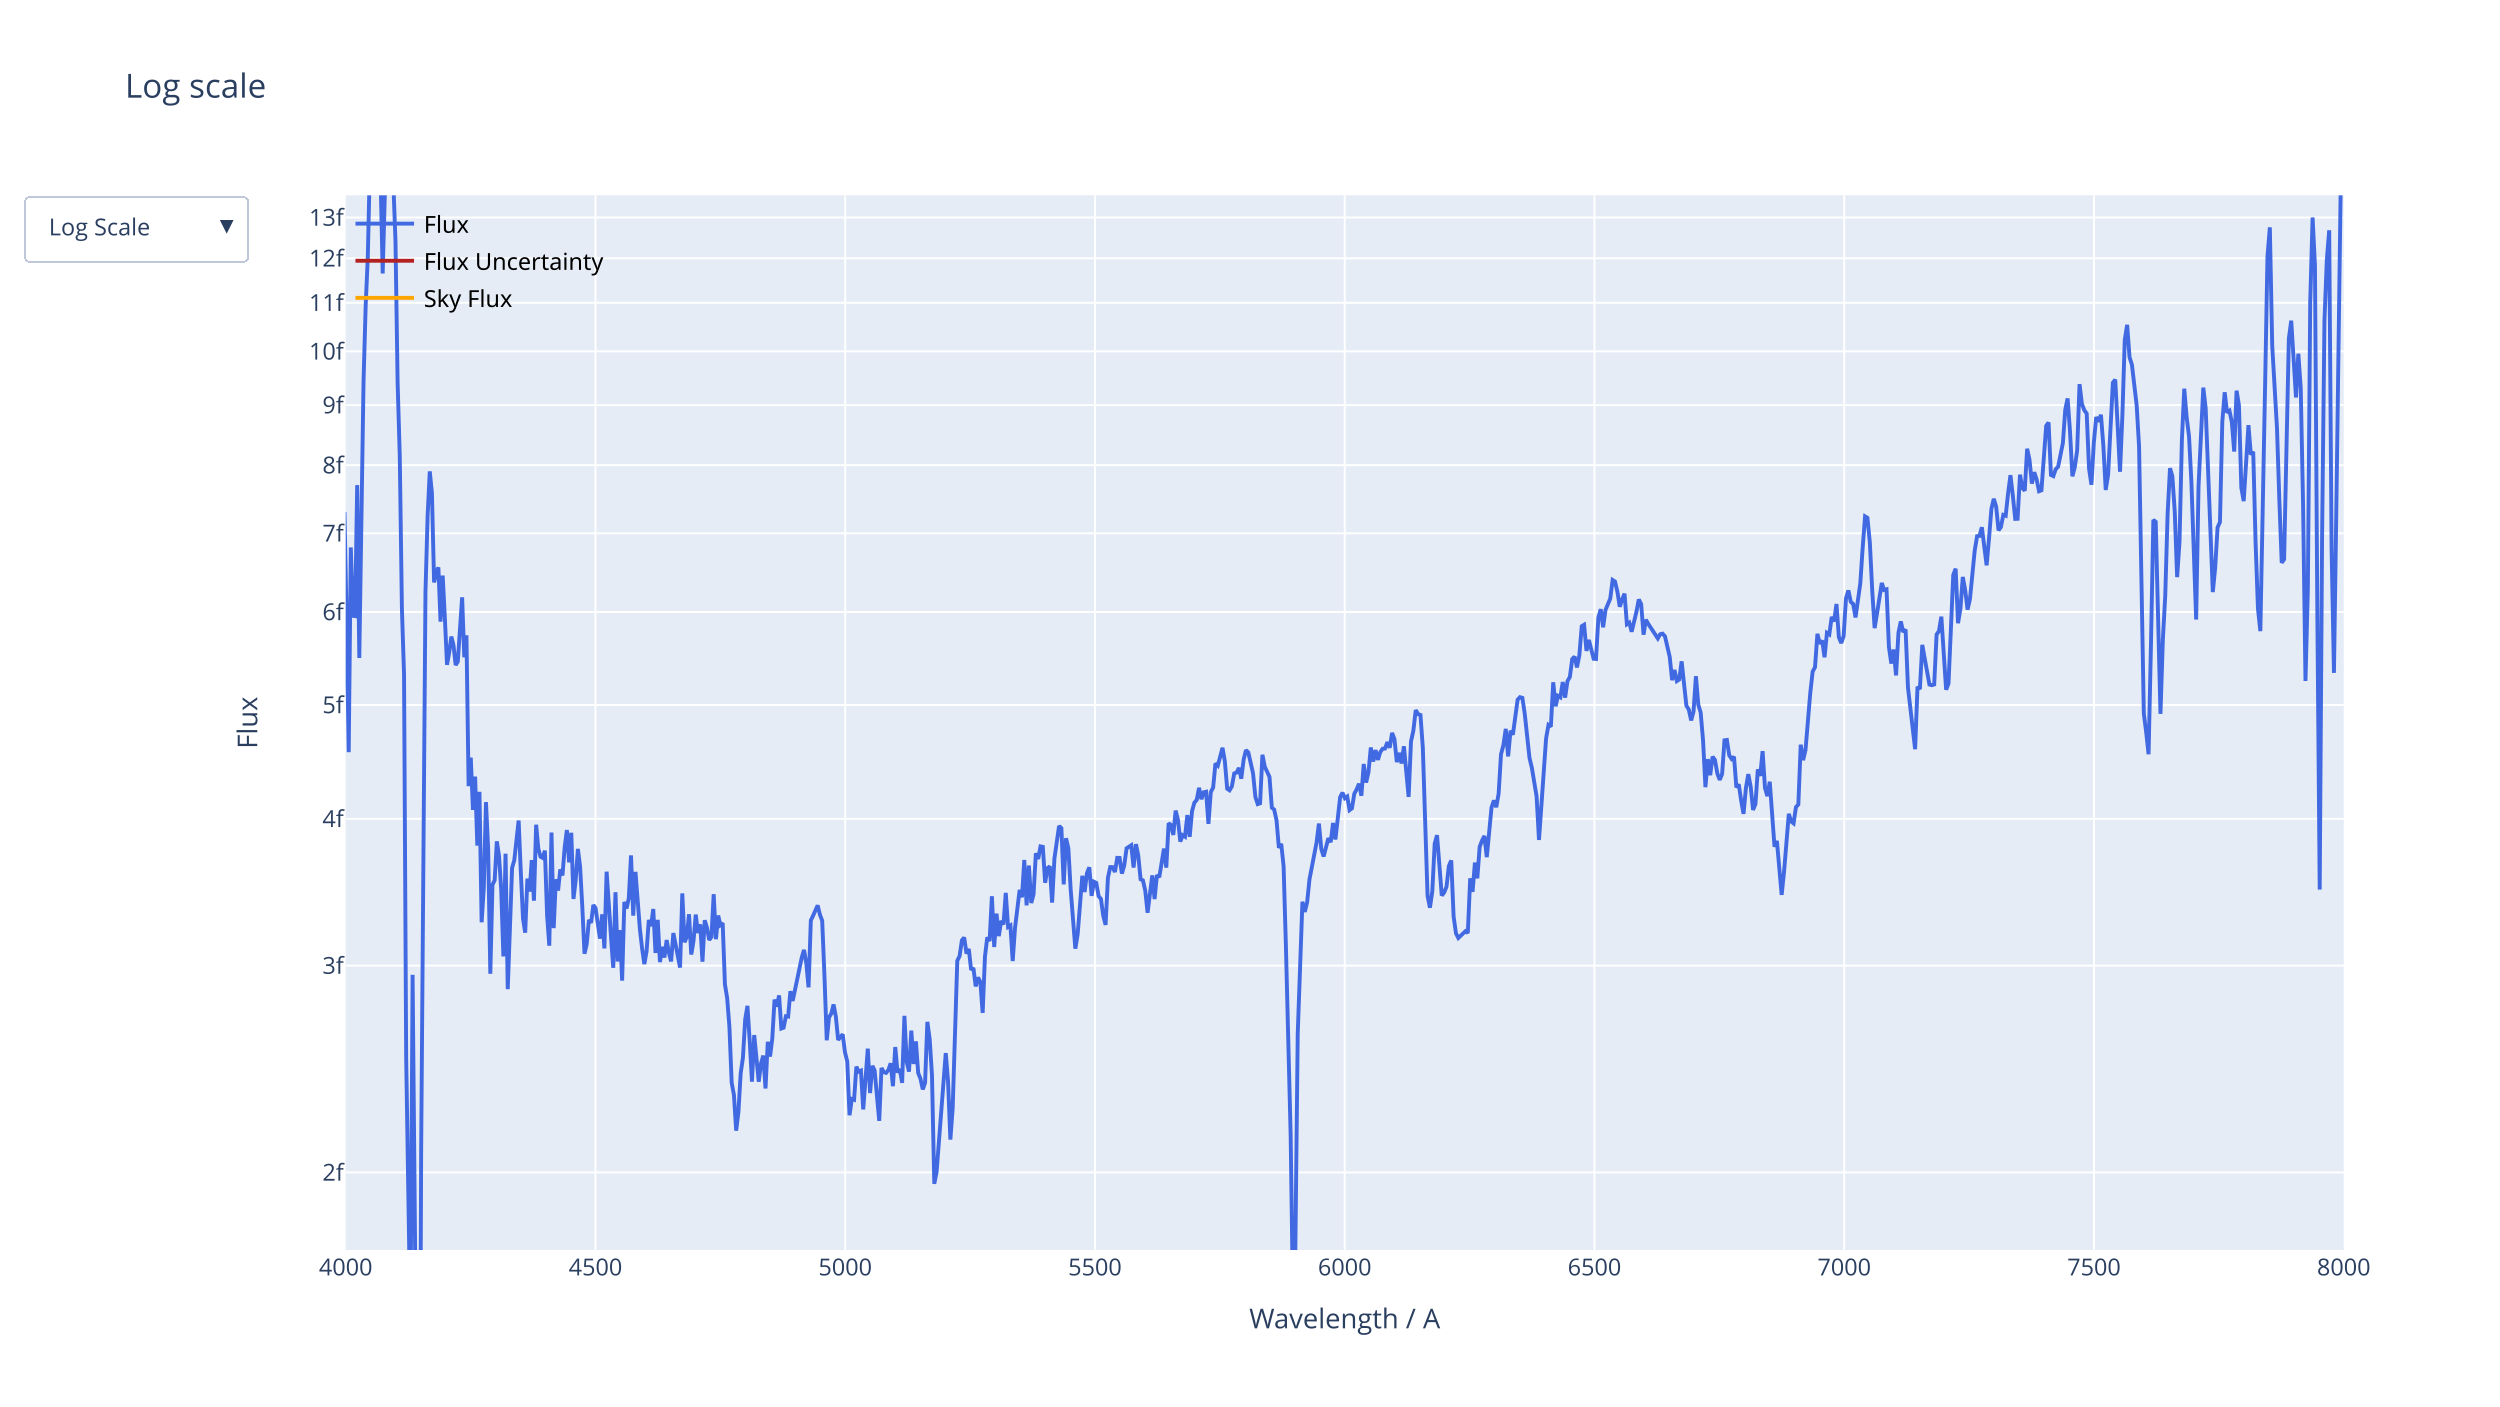
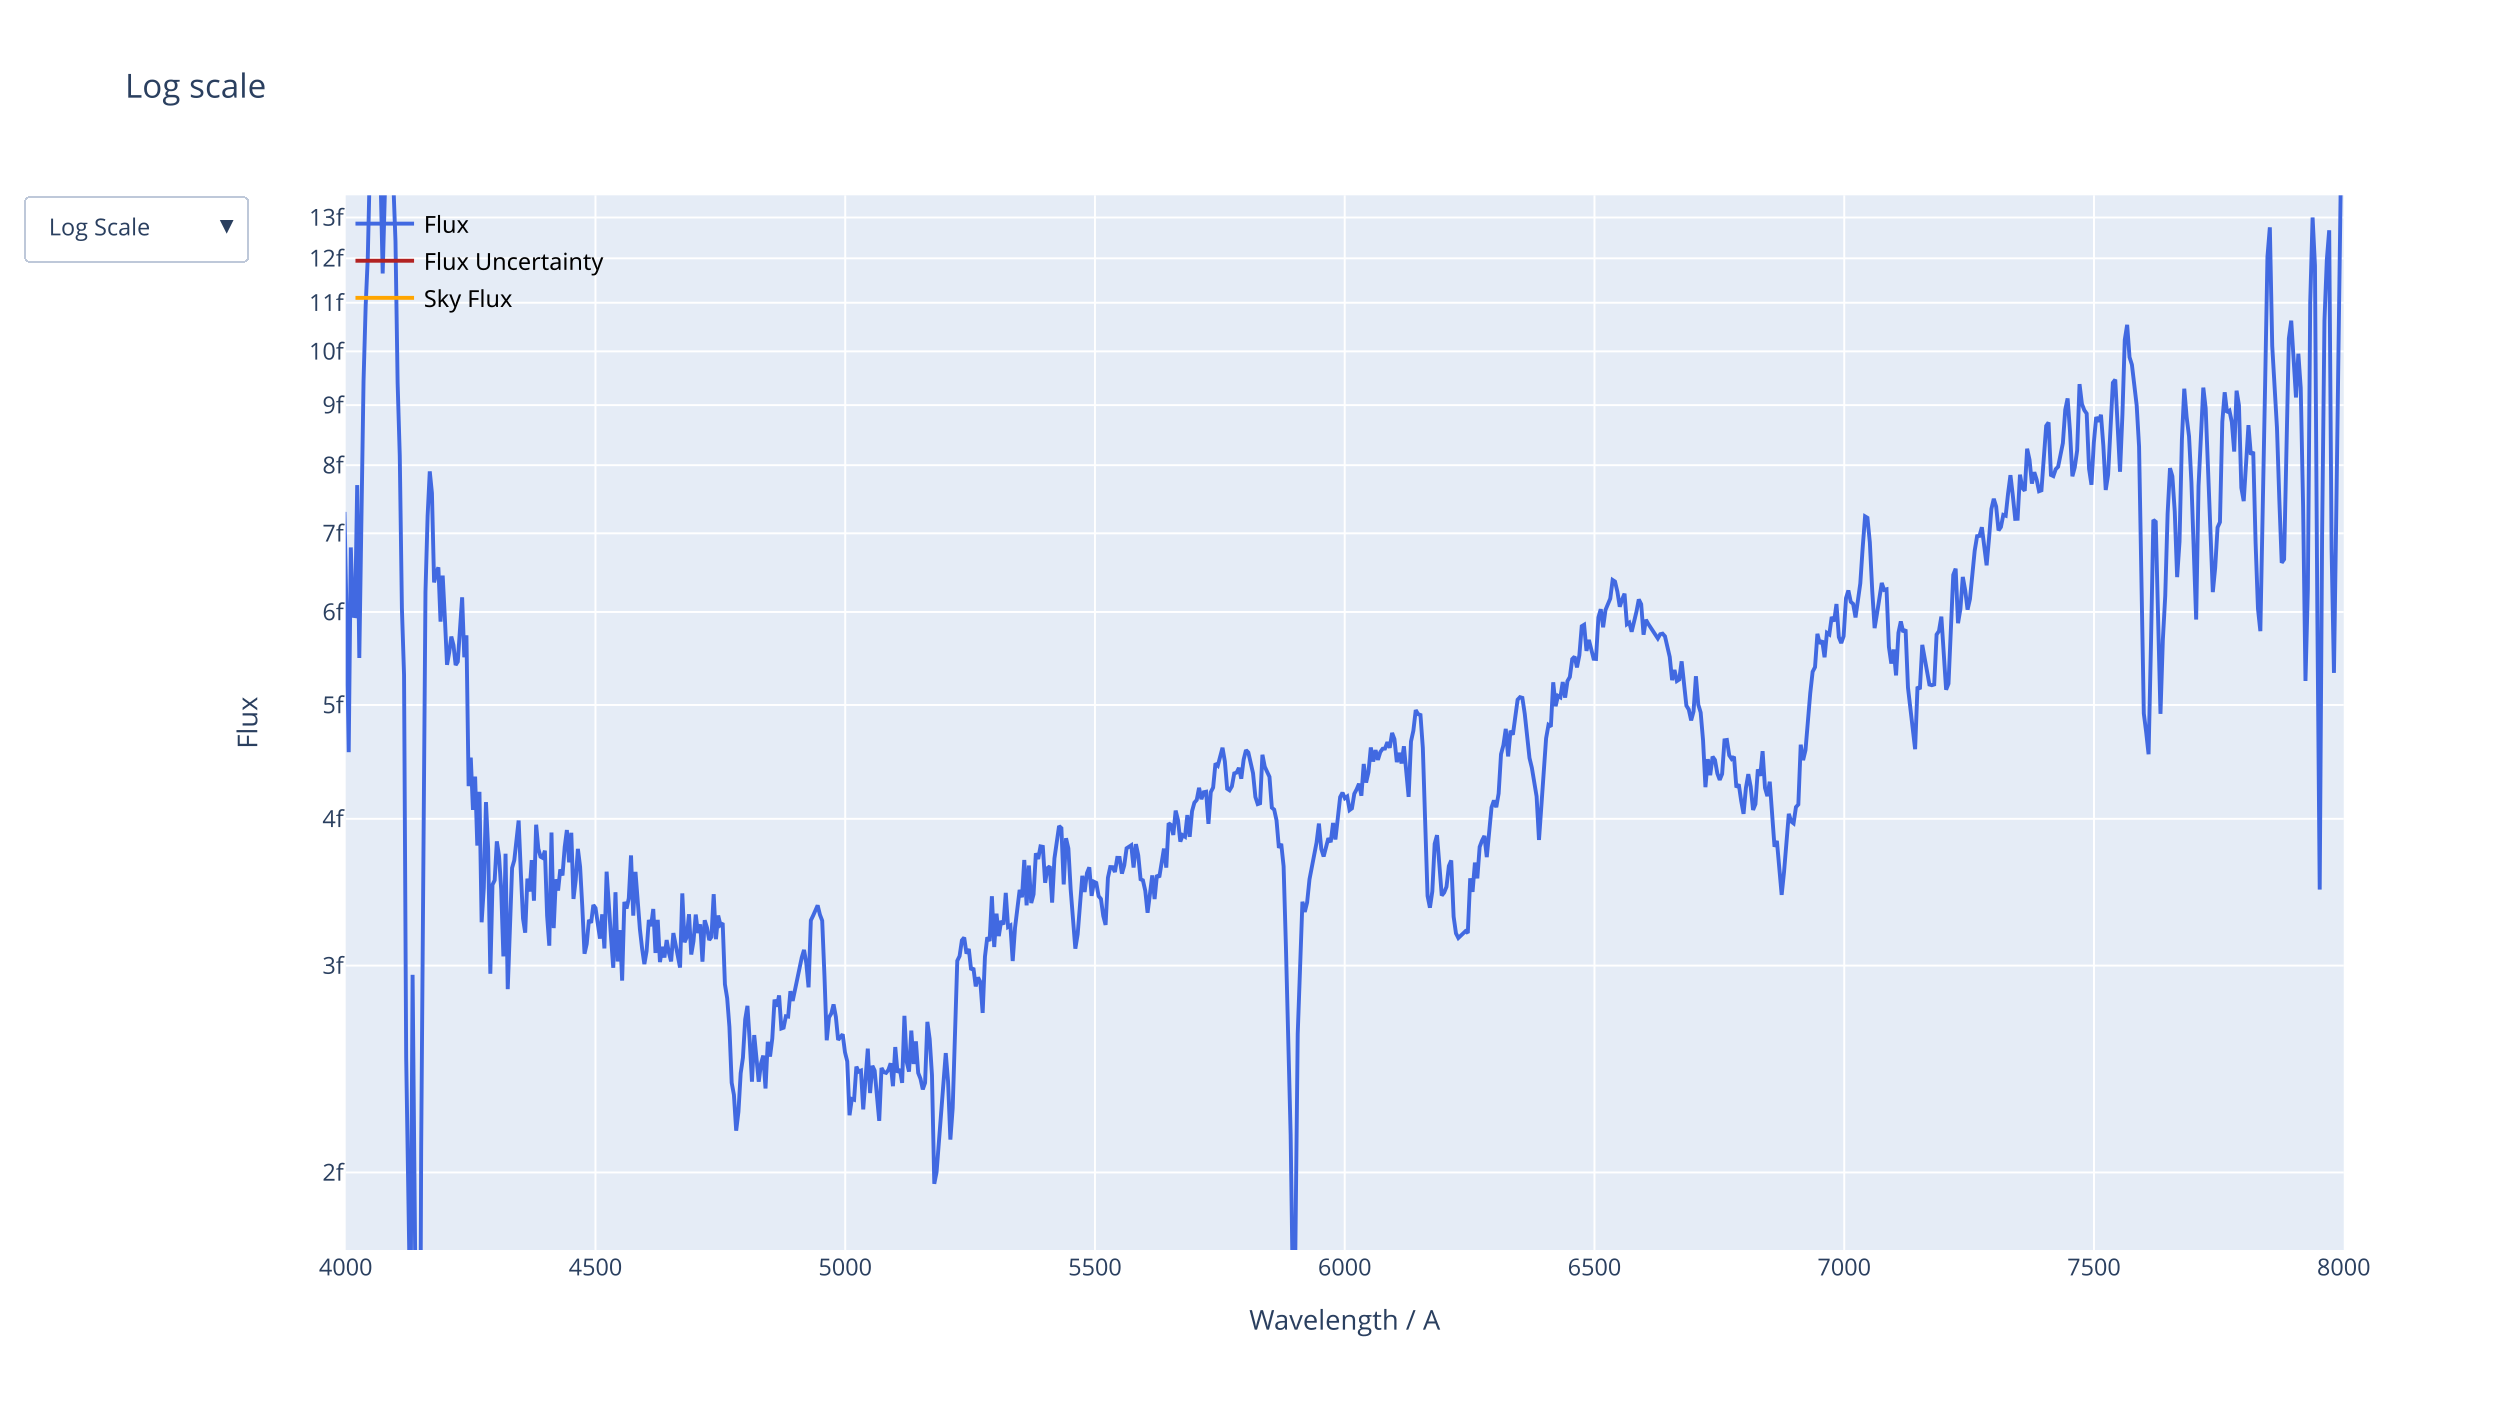
<svg xmlns="http://www.w3.org/2000/svg" class="main-svg" width="1280" height="720" style="" viewBox="0 0 1280 720">
  <rect x="0" y="0" width="1280" height="720" style="fill: rgb(255, 255, 255); fill-opacity: 1;" />
-   <defs id="defs-33ed5e">
+   <defs id="defs-11455e">
    <g class="clips">
-       <clipPath id="clip33ed5exyplot" class="plotclip">
+       <clipPath id="clip11455exyplot" class="plotclip">
        <rect width="1023" height="540" />
      </clipPath>
-       <clipPath class="axesclip" id="clip33ed5ex">
+       <clipPath class="axesclip" id="clip11455ex">
        <rect x="177" y="0" width="1023" height="720" />
      </clipPath>
-       <clipPath class="axesclip" id="clip33ed5ey">
+       <clipPath class="axesclip" id="clip11455ey">
        <rect x="0" y="100" width="1280" height="540" />
      </clipPath>
-       <clipPath class="axesclip" id="clip33ed5exy">
+       <clipPath class="axesclip" id="clip11455exy">
        <rect x="177" y="100" width="1023" height="540" />
      </clipPath>
    </g>
    <g class="gradients" />
  </defs>
  <g class="bglayer">
    <rect class="bg" x="177" y="100" width="1023" height="540" style="fill: rgb(229, 236, 246); fill-opacity: 1; stroke-width: 0;" />
  </g>
  <g class="layer-below">
    <g class="imagelayer" />
    <g class="shapelayer" />
  </g>
  <g class="cartesianlayer">
    <g class="subplot xy">
      <g class="layer-subplot">
        <g class="shapelayer" />
        <g class="imagelayer" />
      </g>
      <g class="gridlayer">
        <g class="x">
          <path class="xgrid crisp" transform="translate(304.88,0)" d="M0,100v540" style="stroke: rgb(255, 255, 255); stroke-opacity: 1; stroke-width: 1px;" />
          <path class="xgrid crisp" transform="translate(432.75,0)" d="M0,100v540" style="stroke: rgb(255, 255, 255); stroke-opacity: 1; stroke-width: 1px;" />
          <path class="xgrid crisp" transform="translate(560.62,0)" d="M0,100v540" style="stroke: rgb(255, 255, 255); stroke-opacity: 1; stroke-width: 1px;" />
          <path class="xgrid crisp" transform="translate(688.5,0)" d="M0,100v540" style="stroke: rgb(255, 255, 255); stroke-opacity: 1; stroke-width: 1px;" />
          <path class="xgrid crisp" transform="translate(816.37,0)" d="M0,100v540" style="stroke: rgb(255, 255, 255); stroke-opacity: 1; stroke-width: 1px;" />
          <path class="xgrid crisp" transform="translate(944.25,0)" d="M0,100v540" style="stroke: rgb(255, 255, 255); stroke-opacity: 1; stroke-width: 1px;" />
          <path class="xgrid crisp" transform="translate(1072.12,0)" d="M0,100v540" style="stroke: rgb(255, 255, 255); stroke-opacity: 1; stroke-width: 1px;" />
        </g>
        <g class="y">
          <path class="ygrid crisp" transform="translate(0,600.3)" d="M177,0h1023" style="stroke: rgb(255, 255, 255); stroke-opacity: 1; stroke-width: 1px;" />
          <path class="ygrid crisp" transform="translate(0,494.39)" d="M177,0h1023" style="stroke: rgb(255, 255, 255); stroke-opacity: 1; stroke-width: 1px;" />
          <path class="ygrid crisp" transform="translate(0,419.24)" d="M177,0h1023" style="stroke: rgb(255, 255, 255); stroke-opacity: 1; stroke-width: 1px;" />
          <path class="ygrid crisp" transform="translate(0,360.95)" d="M177,0h1023" style="stroke: rgb(255, 255, 255); stroke-opacity: 1; stroke-width: 1px;" />
          <path class="ygrid crisp" transform="translate(0,313.33)" d="M177,0h1023" style="stroke: rgb(255, 255, 255); stroke-opacity: 1; stroke-width: 1px;" />
          <path class="ygrid crisp" transform="translate(0,273.06)" d="M177,0h1023" style="stroke: rgb(255, 255, 255); stroke-opacity: 1; stroke-width: 1px;" />
          <path class="ygrid crisp" transform="translate(0,238.18)" d="M177,0h1023" style="stroke: rgb(255, 255, 255); stroke-opacity: 1; stroke-width: 1px;" />
          <path class="ygrid crisp" transform="translate(0,207.42)" d="M177,0h1023" style="stroke: rgb(255, 255, 255); stroke-opacity: 1; stroke-width: 1px;" />
          <path class="ygrid crisp" transform="translate(0,179.9)" d="M177,0h1023" style="stroke: rgb(255, 255, 255); stroke-opacity: 1; stroke-width: 1px;" />
          <path class="ygrid crisp" transform="translate(0,155)" d="M177,0h1023" style="stroke: rgb(255, 255, 255); stroke-opacity: 1; stroke-width: 1px;" />
          <path class="ygrid crisp" transform="translate(0,132.27)" d="M177,0h1023" style="stroke: rgb(255, 255, 255); stroke-opacity: 1; stroke-width: 1px;" />
          <path class="ygrid crisp" transform="translate(0,111.36)" d="M177,0h1023" style="stroke: rgb(255, 255, 255); stroke-opacity: 1; stroke-width: 1px;" />
        </g>
      </g>
      <g class="zerolinelayer" />
      <path class="xlines-below" />
      <path class="ylines-below" />
      <g class="overlines-below" />
      <g class="xaxislayer-below" />
      <g class="yaxislayer-below" />
      <g class="overaxes-below" />
-       <g class="plot" transform="translate(177,100)" clip-path="url('#clip33ed5exyplot')">
+       <g class="plot" transform="translate(177,100)" clip-path="url('#clip11455exyplot')">
        <g class="scatterlayer mlayer">
-           <g class="trace scatter trace04aa9a" style="stroke-miterlimit: 2; opacity: 1;">
+           <g class="trace scatter trace9d629e" style="stroke-miterlimit: 2; opacity: 1;">
            <g class="fills" />
            <g class="errorbars" />
            <g class="lines">
              <path class="js-line" d="M-81.4,1893.9L-80.646,11340L-78.98,11340L-78.27,9490.63L-77.23,764.13L-76.18,1287.71L-75.14,423.47L-74.09,1291.52L-72,794.75L-70.95,524.76L-68.85,-119.47L-67.8,-152.28L-64.65,-510L-63.6,-202.47L-62.55,-403.49L-61.5,120.02L-60.44,-707.22L-58.34,-572.44L-57.28,-138.15L-48.82,-932.52L-44.58,-708.9L-43.52,-349.56L-41.39,-771.13L-38.2,-374.03L-37.14,-460.16L-35.01,1667.53L-33.94,-450.99L-32.87,-393.35L-31.81,476.65L-30.74,-333.84L-29.67,211.38L-22.17,-931.39L-17.88,-736.93L-16.81,-606.23L-15.73,-628.41L-14.66,-358.41L-12.5,-92.6L-10.35,-298.42L-9.27,-205.36L-6.03,11.73L-4.95,-60.28L-2.79,80.4L-1.71,192.52L-0.63,162.09L0.46,216.33L1.54,285.12L2.62,180.28L3.71,215.31L4.79,215.46L5.88,148.38L6.96,236.88L9.13,95.17L10.22,56.65L11.31,31.68L12.4,-16.46L14.57,-60.76L15.66,-62.86L16.75,-60.54L17.84,-9.87L18.93,40.01L20.02,0L22.21,-78.97L23.3,-35.72L25.49,23.58L26.58,96.05L27.68,133.38L28.77,211.33L29.87,245.54L30.96,441.48L33.15,580.11L34.25,399.11L37.54,757.49L38.64,487.93L40.84,203.07L41.94,164.07L43.04,141.35L44.15,152.47L45.25,198.2L46.35,193.33L47.45,190.49L48.55,218.27L49.66,194.7L50.76,216.18L51.87,240.39L52.97,234.2L54.08,225.93L55.18,230.29L56.29,240.52L57.39,238.76L59.61,205.83L60.71,236.53L61.82,225.29L62.93,302.51L64.04,287.89L65.15,314.66L66.26,297.61L67.37,332.94L68.48,305.41L69.59,372.21L70.7,354.77L71.82,310.67L72.93,334.59L74.04,398.56L75.15,352.98L76.27,350.7L77.38,330.77L78.5,338.23L79.61,355.42L80.73,389.67L81.84,337.09L82.96,406.44L85.19,344.38L86.31,340.46L88.54,320.11L89.66,346.6L90.78,370.25L91.9,377.54L93.02,349.86L94.14,356.48L95.26,340.37L96.38,361.16L97.5,322.25L98.62,334.53L99.75,338.64L100.87,339.26L101.99,335.53L103.12,368.81L104.24,384.2L105.36,326.24L106.49,375.19L107.61,350.19L108.74,355.97L109.86,345.14L110.99,348.24L112.12,333.72L113.24,324.98L114.37,341.53L115.5,326.37L116.62,360.25L117.75,350.71L118.88,334.62L120.01,343.77L121.14,364.32L122.27,388.31L123.4,383.3L124.53,371L125.66,372.48L126.79,363.35L127.92,364.93L130.19,380.58L131.32,368.13L132.45,385.61L133.59,346.29L135.86,380.14L136.99,395.52L138.12,356.82L139.26,392.28L140.4,376.23L141.53,402.08L142.67,361.78L143.8,365.15L144.94,359.92L146.08,337.96L147.22,368.81L148.36,346.39L150.63,375.78L151.77,385.75L152.91,393.62L154.05,387.03L155.19,371.04L156.33,374.21L157.47,365.4L158.61,387.91L159.76,370.97L160.9,392.59L162.04,384.77L163.18,390.25L164.33,381.31L165.47,387.77L166.61,392.24L167.76,377.73L171.19,395.4L172.34,357.41L173.48,382.45L174.63,379.71L175.77,368.08L176.92,388.72L178.07,381.89L179.22,368.26L180.36,377.71L181.51,373.26L182.66,392.37L183.81,371.17L184.96,374.92L186.11,381.29L187.26,379.67L188.41,357.8L189.56,380.87L190.71,368.74L191.86,373.6L193.01,372.6L194.16,403.98L195.31,411.05L196.46,425.78L197.62,454.36L198.77,460.57L199.92,478.91L201.08,469.27L202.23,449.5L203.38,441.55L204.54,421.91L205.69,415L206.85,432.94L208,453.82L209.16,429.96L211.47,453.84L212.63,444.54L213.78,440.46L214.94,457.3L216.1,433.4L217.26,440.97L218.41,431.72L219.57,411.79L220.73,415.41L221.89,409.65L223.05,426.59L224.21,426.18L225.37,420.32L226.53,420.49L227.69,407.5L228.85,412.48L233.5,390.24L234.66,386.35L235.82,393.14L236.98,405.52L238.15,371.24L239.31,368.82L241.64,363.54L242.8,368.32L243.96,371.38L245.13,399.83L246.29,432.63L247.46,420.9L248.63,418.91L249.79,414.27L250.96,420.58L252.12,432.43L254.46,429.56L255.62,438.71L256.79,443.44L257.96,471.01L259.13,462.66L260.29,463.07L261.46,446.11L262.63,448.69L263.8,448.16L264.97,468.02L267.31,436.9L268.48,459.64L269.65,445.69L270.82,448.14L273.16,473.88L274.33,446.81L275.51,448.93L276.68,449.31L277.85,447.81L279.02,444.4L280.19,456.13L281.37,436.09L282.54,449.17L283.71,447.36L284.89,454.43L286.06,420.1L287.24,443.69L288.41,448.68L289.59,427.67L290.76,444.76L291.94,433.18L293.11,449.34L294.29,452.33L295.46,457.77L296.64,454.39L297.81,423.19L298.99,431.96L300.17,450.51L301.35,506.11L302.52,500.16L307.23,439.18L308.41,453.75L309.59,483.47L310.77,467.4L313.13,391.91L314.31,389.51L315.49,381.45L316.67,380.02L317.85,388.26L319.03,385.86L320.21,396.56L321.39,395.62L322.57,405.04L323.75,400.45L324.94,402.75L326.12,418.61L327.3,389.75L328.48,379.92L329.67,381.81L330.85,358.86L332.03,384.87L333.21,367.78L334.4,379.29L335.58,371.49L336.77,373.33L337.95,357.14L339.13,374.59L340.32,373.85L341.5,392.05L342.69,375.07L345.06,355.64L346.25,359.4L347.43,340.32L348.62,363.55L349.8,343.14L350.99,362.34L352.18,357.89L353.36,336.87L354.55,339.8L355.74,333.35L356.93,333.59L358.11,351.99L359.3,344.47L360.49,343.58L361.68,362.13L362.87,339.51L365.24,322.93L366.43,324.02L367.62,352.82L368.81,329.17L370,334.38L371.19,355.5L373.57,385.72L374.76,378.36L377.14,348.41L378.33,356.7L379.53,346.99L380.72,344.07L381.91,358.68L383.1,351.45L384.29,352.04L385.49,358.83L386.68,360.25L387.87,368.94L389.06,373.55L390.26,349.4L391.45,343.93L392.64,343.99L393.84,346.46L395.03,339.22L396.22,339.25L397.42,347.28L398.61,343.07L399.81,334.33L402.2,332.78L403.39,344.19L404.59,332.2L405.78,337.91L406.98,350.17L408.17,350.72L409.37,356.01L410.56,367.33L412.96,348.2L414.15,360.32L415.35,348.06L416.55,349.14L418.94,334.48L420.14,344.22L421.33,321.52L422.53,322.35L423.73,327.49L424.93,315.03L426.13,319.85L427.32,330.91L428.52,327.61L429.72,328.39L430.92,317.33L432.12,328.46L433.32,315.35L434.52,310.97L435.72,309.57L436.92,303.36L438.12,309.18L439.32,305.62L440.52,305.37L441.72,321.82L442.92,305.56L444.12,303.24L445.32,290.87L446.52,291.98L448.92,282.85L450.12,289.8L451.32,303.84L452.52,304.64L453.73,302.59L454.93,295.98L456.13,295.56L457.33,293.15L458.53,298.7L459.74,288.93L460.94,284.05L462.14,285.27L464.55,295.89L465.75,308.02L466.95,311.71L468.16,311.27L469.36,286.44L470.56,292.56L472.97,297.74L474.18,313.52L475.38,314.53L476.58,320.01L477.79,334.1L478.99,332.03L480.2,343.51L481.4,385.06L483.81,481.09L485.02,567.01L486.22,540L487.43,429.39L489.84,361.69L491.05,366.91L492.25,362L493.46,350.19L497.08,331.36L498.28,321.67L499.49,334.62L500.7,338.53L503.11,329.17L504.32,331.2L505.53,321.36L506.73,329.81L509.15,308.12L510.36,305.84L511.57,308.69L512.77,307.81L513.98,314.77L515.19,313.88L516.4,306.41L517.61,304.12L518.82,301.26L520.02,307.42L521.23,291.16L522.44,300.69L523.65,295.38L524.86,282.71L526.07,289.91L527.28,284.05L528.49,289.05L529.7,285.08L530.91,283.36L532.12,283.27L533.33,280L534.54,282.86L535.75,275.25L536.96,278.44L538.17,290.2L539.38,285.46L540.59,290.89L541.8,282.08L544.22,308L545.43,279.62L546.64,274.12L547.86,263.56L549.07,265.66L550.28,266.08L551.49,282.94L552.7,321.21L553.91,358.72L555.12,364.74L556.34,356.4L557.55,332.02L558.76,327.62L559.97,342.97L561.18,358.52L562.4,357L563.61,354.03L564.82,343.38L566.03,340.55L567.25,369.29L568.46,377.89L569.67,380.25L573.31,376.78L574.52,377.7L575.74,349.7L576.95,356.63L578.16,341.65L579.38,349.72L580.59,333.61L581.81,330.37L583.02,327.99L584.23,338.85L586.66,313.41L587.88,309.83L589.09,313.29L590.3,306.27L591.52,286.18L592.73,281.57L593.95,273.17L595.16,287.29L596.38,274.14L597.59,276.17L600.02,258.24L601.24,256.95L602.45,257.31L603.67,265.46L606.1,288.08L607.31,293.09L609.74,307.8L610.96,330.05L614.6,278.03L615.82,271.18L617.04,272.03L618.25,249.33L619.47,261.6L620.68,256.28L621.9,257.01L623.12,249.2L624.33,257.18L625.55,248.69L626.76,246.62L627.98,237.44L629.2,236.2L630.41,241.7L631.63,235.49L632.85,220.63L634.06,219.89L635.28,233.26L636.5,227.64L637.71,232.39L638.93,237.28L640.15,237.38L641.37,216.15L642.58,211.91L643.8,221.15L645.02,212.27L647.45,206.48L648.67,196.97L649.89,197.78L651.1,202.93L652.32,210.64L653.54,206.92L654.76,203.96L655.97,219.62L657.19,218.8L658.41,223.44L660.85,213.25L662.06,206.9L663.28,209.35L664.5,224.98L665.72,217.3L666.94,219.48L671.81,226.88L673.03,224.72L674.24,224.43L675.46,225.78L677.9,236.36L679.12,248.23L680.34,243.02L681.56,248.7L682.77,247.9L683.99,238.6L686.43,261.29L687.65,263.28L688.87,268.85L690.09,264.28L691.31,246.22L692.53,260.81L693.74,264.8L694.96,279.03L696.18,303.04L697.4,288.68L698.62,296.9L699.84,287.39L701.06,289.11L702.28,296.01L703.5,299.3L704.72,296.26L705.94,279.04L707.16,278.86L708.37,286.73L709.59,288.57L710.81,287.43L712.03,303.17L713.25,301.57L714.47,309.94L715.69,316.68L716.91,303.42L718.13,296.36L719.35,302.82L720.57,314.68L721.79,311.69L723.01,293.93L724.23,297.26L725.45,284.59L726.67,303.39L727.89,307.63L729.11,300.23L731.55,333.53L732.77,330.54L735.21,358.17L736.43,346.42L738.87,316.68L740.09,320.63L741.31,321.56L742.53,313.23L743.75,311.89L744.97,281.28L746.19,289.2L747.41,284.08L749.85,254.86L751.07,243.91L752.29,241.57L753.51,224.51L754.73,229.58L755.95,227.95L757.17,236.53L758.39,224.02L759.61,224.83L760.83,215.86L762.05,218.17L763.27,209.26L764.49,226.22L765.71,229.26L766.93,225.75L768.15,206.28L769.37,202.31L770.59,208.13L771.81,209.21L773.03,216.13L775.47,198.71L776.69,180.45L777.91,164.39L779.13,165.13L780.36,177.78L781.58,202.36L782.8,221.6L784.02,214.22L786.46,198.47L787.68,202.07L788.9,201.73L790.12,231.18L791.34,239.75L792.56,232.56L793.78,245.81L795,224L796.22,218.17L797.44,223.59L798.66,222.3L799.88,252.05L803.54,283.59L804.76,251.62L805.98,252.85L807.2,230.18L810.86,250.48L812.08,250.82L813.31,250.44L814.53,224.9L815.75,223.08L816.97,215.72L819.41,253.13L820.63,250.03L823.07,194.35L824.29,191.16L825.51,219.09L826.73,211.76L827.95,195.4L829.17,202.13L830.39,212.13L831.61,206.72L834.05,181.92L835.27,174.52L836.49,174.38L837.71,169.95L840.15,189.45L841.37,175.79L842.59,160.59L843.81,155.38L845.03,159.36L846.25,171.56L847.47,169.84L848.69,163.62L849.91,164.05L851.13,152.67L852.35,143.3L853.57,153.79L854.79,165.67L856.01,165.61L857.23,143.04L858.45,149.83L859.67,151.27L860.89,129.74L862.11,135.39L863.33,147.62L864.55,141.77L865.77,145.58L866.99,151.51L868.21,151.05L870.65,118.04L871.87,116.31L873.09,143.19L874.31,143.78L875.53,140.22L876.75,138.99L879.19,126.88L880.41,109.76L881.62,103.99L882.84,120.92L884.06,143.87L885.28,139.27L886.5,130.67L887.72,96.67L888.94,106.81L890.16,110.01L891.38,111.74L892.6,140.04L893.82,148.21L895.04,126.65L896.26,113.53L897.48,115.93L898.69,112.36L899.91,128.21L901.13,150.87L902.35,143.08L904.79,95.97L906.01,94.36L908.45,141.54L909.67,112.45L910.88,74.02L912.1,66.31L913.32,82.88L914.54,86.74L916.98,107.57L918.2,128.62L920.63,265.3L921.85,274.96L923.07,286.18L924.29,230.11L925.51,166.19L926.73,167.17L929.16,265.49L930.38,227.53L931.6,205.12L932.82,162.96L934.04,139.71L935.25,143.83L936.47,161.93L937.69,195.49L938.91,177.38L940.13,125.15L941.34,99.01L942.56,113.59L943.78,123.33L945,146.91L947.43,217.21L948.65,148.86L951.09,98.46L952.3,108.98L955.96,203.16L957.17,190.79L958.39,170.05L959.61,167.33L960.82,115.96L962.04,100.84L963.26,111.24L964.48,110.32L965.69,116.07L966.91,131.2L968.13,100.03L969.34,107.51L970.56,149.73L971.78,156.57L974.21,117.67L975.43,132.77L976.65,131.31L977.86,177.89L979.08,211.62L980.3,223.15L982.73,97.42L983.94,31.43L985.16,16.39L986.38,77.15L988.81,119.06L990.03,156.29L991.24,188.14L992.46,186.38L994.89,73.34L996.11,64.18L998.54,103.5L999.75,81.09L1000.97,98.57L1002.18,158.82L1003.4,248.64L1004.62,201.58L1005.83,54.67L1007.05,11.36L1008.26,36.01L1009.48,214.38L1010.69,355.48L1011.91,174.56L1013.12,64.25L1014.34,32.98L1015.55,17.9L1016.77,180.87L1017.98,244.51L1019.2,160.91L1021.63,-18.51L1022.84,-29.46L1024.06,-31.68L1025.27,70.64L1026.49,326.03L1027.7,274.88L1031.35,-62.56L1032.56,-83.19L1034.99,45.93L1036.2,146.86L1037.42,314.71L1038.63,631.5L1039.85,616.2L1041.06,158.75L1043.49,-166.4L1044.7,-135.85L1045.91,-41.28L1047.13,140.16L1048.34,451.19L1049.56,957.93L1050.77,272.21L1053.2,-99.15L1054.41,-178.11L1055.62,-193.84L1056.84,-139.29L1058.05,-33.05L1059.26,157.97L1060.47,855.87L1061.69,8737.55L1062.9,8788.74L1064.11,500.06L1065.33,230.3" style="vector-effect: non-scaling-stroke; fill: none; stroke: rgb(65, 105, 225); stroke-opacity: 1; stroke-width: 2px; opacity: 1;" />
            </g>
            <g class="points" />
            <g class="text" />
          </g>
-           <g class="trace scatter tracedbd302" style="stroke-miterlimit: 2; opacity: 1;">
+           <g class="trace scatter trace687b6a" style="stroke-miterlimit: 2; opacity: 1;">
            <g class="fills" />
            <g class="errorbars" />
            <g class="lines" />
            <g class="points" />
            <g class="text" />
          </g>
-           <g class="trace scatter trace69b127" style="stroke-miterlimit: 2; opacity: 1;">
+           <g class="trace scatter trace256260" style="stroke-miterlimit: 2; opacity: 1;">
            <g class="fills" />
            <g class="errorbars" />
            <g class="lines" />
            <g class="points" />
            <g class="text" />
          </g>
        </g>
      </g>
      <g class="overplot" />
      <path class="xlines-above crisp" d="M0,0" style="fill: none;" />
      <path class="ylines-above crisp" d="M0,0" style="fill: none;" />
      <g class="overlines-above" />
      <g class="xaxislayer-above">
        <g class="xtick">
          <text text-anchor="middle" x="0" y="653" transform="translate(177,0)" style="font-family: 'Open Sans', verdana, arial, sans-serif; font-size: 12px; fill: rgb(42, 63, 95); fill-opacity: 1; white-space: pre;">4000</text>
        </g>
        <g class="xtick">
          <text text-anchor="middle" x="0" y="653" transform="translate(304.88,0)" style="font-family: 'Open Sans', verdana, arial, sans-serif; font-size: 12px; fill: rgb(42, 63, 95); fill-opacity: 1; white-space: pre;">4500</text>
        </g>
        <g class="xtick">
          <text text-anchor="middle" x="0" y="653" transform="translate(432.75,0)" style="font-family: 'Open Sans', verdana, arial, sans-serif; font-size: 12px; fill: rgb(42, 63, 95); fill-opacity: 1; white-space: pre;">5000</text>
        </g>
        <g class="xtick">
          <text text-anchor="middle" x="0" y="653" transform="translate(560.62,0)" style="font-family: 'Open Sans', verdana, arial, sans-serif; font-size: 12px; fill: rgb(42, 63, 95); fill-opacity: 1; white-space: pre;">5500</text>
        </g>
        <g class="xtick">
          <text text-anchor="middle" x="0" y="653" transform="translate(688.5,0)" style="font-family: 'Open Sans', verdana, arial, sans-serif; font-size: 12px; fill: rgb(42, 63, 95); fill-opacity: 1; white-space: pre;">6000</text>
        </g>
        <g class="xtick">
          <text text-anchor="middle" x="0" y="653" transform="translate(816.37,0)" style="font-family: 'Open Sans', verdana, arial, sans-serif; font-size: 12px; fill: rgb(42, 63, 95); fill-opacity: 1; white-space: pre;">6500</text>
        </g>
        <g class="xtick">
          <text text-anchor="middle" x="0" y="653" transform="translate(944.25,0)" style="font-family: 'Open Sans', verdana, arial, sans-serif; font-size: 12px; fill: rgb(42, 63, 95); fill-opacity: 1; white-space: pre;">7000</text>
        </g>
        <g class="xtick">
          <text text-anchor="middle" x="0" y="653" transform="translate(1072.12,0)" style="font-family: 'Open Sans', verdana, arial, sans-serif; font-size: 12px; fill: rgb(42, 63, 95); fill-opacity: 1; white-space: pre;">7500</text>
        </g>
        <g class="xtick">
          <text text-anchor="middle" x="0" y="653" transform="translate(1200,0)" style="font-family: 'Open Sans', verdana, arial, sans-serif; font-size: 12px; fill: rgb(42, 63, 95); fill-opacity: 1; white-space: pre;">8000</text>
        </g>
      </g>
      <g class="yaxislayer-above">
        <g class="ytick">
          <text text-anchor="end" x="176" y="4.2" transform="translate(0,600.3)" style="font-family: 'Open Sans', verdana, arial, sans-serif; font-size: 12px; fill: rgb(42, 63, 95); fill-opacity: 1; white-space: pre;">2f</text>
        </g>
        <g class="ytick">
          <text text-anchor="end" x="176" y="4.2" transform="translate(0,494.39)" style="font-family: 'Open Sans', verdana, arial, sans-serif; font-size: 12px; fill: rgb(42, 63, 95); fill-opacity: 1; white-space: pre;">3f</text>
        </g>
        <g class="ytick">
          <text text-anchor="end" x="176" y="4.2" transform="translate(0,419.24)" style="font-family: 'Open Sans', verdana, arial, sans-serif; font-size: 12px; fill: rgb(42, 63, 95); fill-opacity: 1; white-space: pre;">4f</text>
        </g>
        <g class="ytick">
          <text text-anchor="end" x="176" y="4.2" transform="translate(0,360.95)" style="font-family: 'Open Sans', verdana, arial, sans-serif; font-size: 12px; fill: rgb(42, 63, 95); fill-opacity: 1; white-space: pre;">5f</text>
        </g>
        <g class="ytick">
          <text text-anchor="end" x="176" y="4.2" transform="translate(0,313.33)" style="font-family: 'Open Sans', verdana, arial, sans-serif; font-size: 12px; fill: rgb(42, 63, 95); fill-opacity: 1; white-space: pre;">6f</text>
        </g>
        <g class="ytick">
          <text text-anchor="end" x="176" y="4.2" transform="translate(0,273.06)" style="font-family: 'Open Sans', verdana, arial, sans-serif; font-size: 12px; fill: rgb(42, 63, 95); fill-opacity: 1; white-space: pre;">7f</text>
        </g>
        <g class="ytick">
          <text text-anchor="end" x="176" y="4.2" transform="translate(0,238.18)" style="font-family: 'Open Sans', verdana, arial, sans-serif; font-size: 12px; fill: rgb(42, 63, 95); fill-opacity: 1; white-space: pre;">8f</text>
        </g>
        <g class="ytick">
          <text text-anchor="end" x="176" y="4.2" transform="translate(0,207.42)" style="font-family: 'Open Sans', verdana, arial, sans-serif; font-size: 12px; fill: rgb(42, 63, 95); fill-opacity: 1; white-space: pre;">9f</text>
        </g>
        <g class="ytick">
          <text text-anchor="end" x="176" y="4.2" transform="translate(0,179.9)" style="font-family: 'Open Sans', verdana, arial, sans-serif; font-size: 12px; fill: rgb(42, 63, 95); fill-opacity: 1; white-space: pre;">10f</text>
        </g>
        <g class="ytick">
          <text text-anchor="end" x="176" y="4.2" transform="translate(0,155)" style="font-family: 'Open Sans', verdana, arial, sans-serif; font-size: 12px; fill: rgb(42, 63, 95); fill-opacity: 1; white-space: pre;">11f</text>
        </g>
        <g class="ytick">
          <text text-anchor="end" x="176" y="4.2" transform="translate(0,132.27)" style="font-family: 'Open Sans', verdana, arial, sans-serif; font-size: 12px; fill: rgb(42, 63, 95); fill-opacity: 1; white-space: pre;">12f</text>
        </g>
        <g class="ytick">
          <text text-anchor="end" x="176" y="4.2" transform="translate(0,111.36)" style="font-family: 'Open Sans', verdana, arial, sans-serif; font-size: 12px; fill: rgb(42, 63, 95); fill-opacity: 1; white-space: pre;">13f</text>
        </g>
      </g>
      <g class="overaxes-above" />
    </g>
  </g>
  <g class="polarlayer" />
  <g class="ternarylayer" />
  <g class="geolayer" />
  <g class="funnelarealayer" />
  <g class="pielayer" />
  <g class="treemaplayer" />
  <g class="sunburstlayer" />
  <g class="glimages" />
-   <defs id="topdefs-33ed5e">
+   <defs id="topdefs-11455e">
    <g class="clips" />
-     <clipPath id="legend33ed5e">
+     <clipPath id="legend11455e">
      <rect width="132" height="67" x="0" y="0" />
    </clipPath>
  </defs>
  <g class="layer-above">
    <g class="imagelayer" />
    <g class="shapelayer" />
  </g>
  <g class="infolayer">
    <g class="legend" pointer-events="all" transform="translate(177,100)">
      <rect class="bg" shape-rendering="crispEdges" width="132" height="67" x="0" y="0" style="stroke: rgb(68, 68, 68); stroke-opacity: 1; fill: rgb(0, 0, 0); fill-opacity: 0; stroke-width: 0px;" />
-       <g class="scrollbox" transform="" clip-path="url('#legend33ed5e')">
+       <g class="scrollbox" transform="" clip-path="url('#legend11455e')">
        <g class="groups">
          <g class="traces" transform="translate(0,14.5)" style="opacity: 1;">
            <text class="legendtext" text-anchor="start" x="40" y="4.68" style="font-family: sans-serif; font-size: 12px; fill: rgb(0, 0, 0); fill-opacity: 1; white-space: pre;">Flux</text>
            <g class="layers" style="opacity: 1;">
              <g class="legendfill" />
              <g class="legendlines">
                <path class="js-line" d="M5,0h30" style="fill: none; stroke: rgb(65, 105, 225); stroke-opacity: 1; stroke-width: 2px;" />
              </g>
              <g class="legendsymbols">
                <g class="legendpoints" />
              </g>
            </g>
-             <rect class="legendtoggle" x="0" y="-9.5" width="126.984" height="19" style="fill: rgb(0, 0, 0); fill-opacity: 0;" />
+             <rect class="legendtoggle" x="0" y="-9.5" width="126.703" height="19" style="fill: rgb(0, 0, 0); fill-opacity: 0;" />
          </g>
          <g class="traces" transform="translate(0,33.5)" style="opacity: 1;">
            <text class="legendtext" text-anchor="start" x="40" y="4.68" style="font-family: sans-serif; font-size: 12px; fill: rgb(0, 0, 0); fill-opacity: 1; white-space: pre;">Flux Uncertainty</text>
            <g class="layers" style="opacity: 1;">
              <g class="legendfill" />
              <g class="legendlines">
                <path class="js-line" d="M5,0h30" style="fill: none; stroke: rgb(178, 34, 34); stroke-opacity: 1; stroke-width: 2px;" />
              </g>
              <g class="legendsymbols">
                <g class="legendpoints" />
              </g>
            </g>
-             <rect class="legendtoggle" x="0" y="-9.5" width="126.984" height="19" style="fill: rgb(0, 0, 0); fill-opacity: 0;" />
+             <rect class="legendtoggle" x="0" y="-9.5" width="126.703" height="19" style="fill: rgb(0, 0, 0); fill-opacity: 0;" />
          </g>
          <g class="traces" transform="translate(0,52.5)" style="opacity: 1;">
            <text class="legendtext" text-anchor="start" x="40" y="4.68" style="font-family: sans-serif; font-size: 12px; fill: rgb(0, 0, 0); fill-opacity: 1; white-space: pre;">Sky Flux</text>
            <g class="layers" style="opacity: 1;">
              <g class="legendfill" />
              <g class="legendlines">
                <path class="js-line" d="M5,0h30" style="fill: none; stroke: rgb(255, 165, 0); stroke-opacity: 1; stroke-width: 2px;" />
              </g>
              <g class="legendsymbols">
                <g class="legendpoints" />
              </g>
            </g>
-             <rect class="legendtoggle" x="0" y="-9.5" width="126.984" height="19" style="fill: rgb(0, 0, 0); fill-opacity: 0;" />
+             <rect class="legendtoggle" x="0" y="-9.5" width="126.703" height="19" style="fill: rgb(0, 0, 0); fill-opacity: 0;" />
          </g>
        </g>
      </g>
      <rect class="scrollbar" rx="20" ry="3" width="0" height="0" x="0" y="0" style="fill: rgb(128, 139, 164); fill-opacity: 1;" />
    </g>
    <g class="g-gtitle">
      <text class="gtitle" x="64" y="50" text-anchor="start" dy="0em" style="font-family: 'Open Sans', verdana, arial, sans-serif; font-size: 17px; fill: rgb(42, 63, 95); opacity: 1; font-weight: normal; white-space: pre;">Log scale</text>
    </g>
    <g class="g-xtitle">
-       <text class="xtitle" x="688.5" y="680.097" text-anchor="middle" style="font-family: 'Open Sans', verdana, arial, sans-serif; font-size: 14px; fill: rgb(42, 63, 95); opacity: 1; font-weight: normal; white-space: pre;">Wavelength / A</text>
+       <text class="xtitle" x="688.5" y="680.8" text-anchor="middle" style="font-family: 'Open Sans', verdana, arial, sans-serif; font-size: 14px; fill: rgb(42, 63, 95); opacity: 1; font-weight: normal; white-space: pre;">Wavelength / A</text>
    </g>
    <g class="g-ytitle">
      <text class="ytitle" transform="rotate(-90,131.7156,370)" x="131.716" y="370" text-anchor="middle" style="font-family: 'Open Sans', verdana, arial, sans-serif; font-size: 14px; fill: rgb(42, 63, 95); opacity: 1; font-weight: normal; white-space: pre;">Flux</text>
    </g>
  </g>
  <g class="menulayer">
    <g class="updatemenu-container" style="cursor: pointer;">
      <g class="updatemenu-header-group" transform="translate(12,100)">
        <g class="updatemenu-header" transform="translate(1,1)" style="pointer-events: all;">
          <rect class="updatemenu-item-rect" rx="2" ry="2" shape-rendering="crispEdges" x="0" y="0" width="114" height="33" style="stroke: rgb(190, 200, 217); stroke-opacity: 1; fill: rgb(255, 255, 255); fill-opacity: 1; stroke-width: 1px;" />
          <text class="updatemenu-item-text" text-anchor="start" data-notex="1" x="12" y="19.5" style="font-family: 'Open Sans', verdana, arial, sans-serif; font-size: 12px; fill: rgb(42, 63, 95); fill-opacity: 1; white-space: pre;">Log Scale</text>
        </g>
        <text class="updatemenu-header-arrow" text-anchor="end" x="110" y="19.5" style="font-family: 'Open Sans', verdana, arial, sans-serif; font-size: 12px; fill: rgb(42, 63, 95); fill-opacity: 1;">▼</text>
      </g>
      <g class="updatemenu-dropdown-button-group" updatemenu-active-index="-1" style="pointer-events: all;">
        <rect class="scrollbox-bg" opacity="0" x="0" y="0" width="0" height="0" style="pointer-events: all;" />
      </g>
    </g>
  </g>
</svg>
